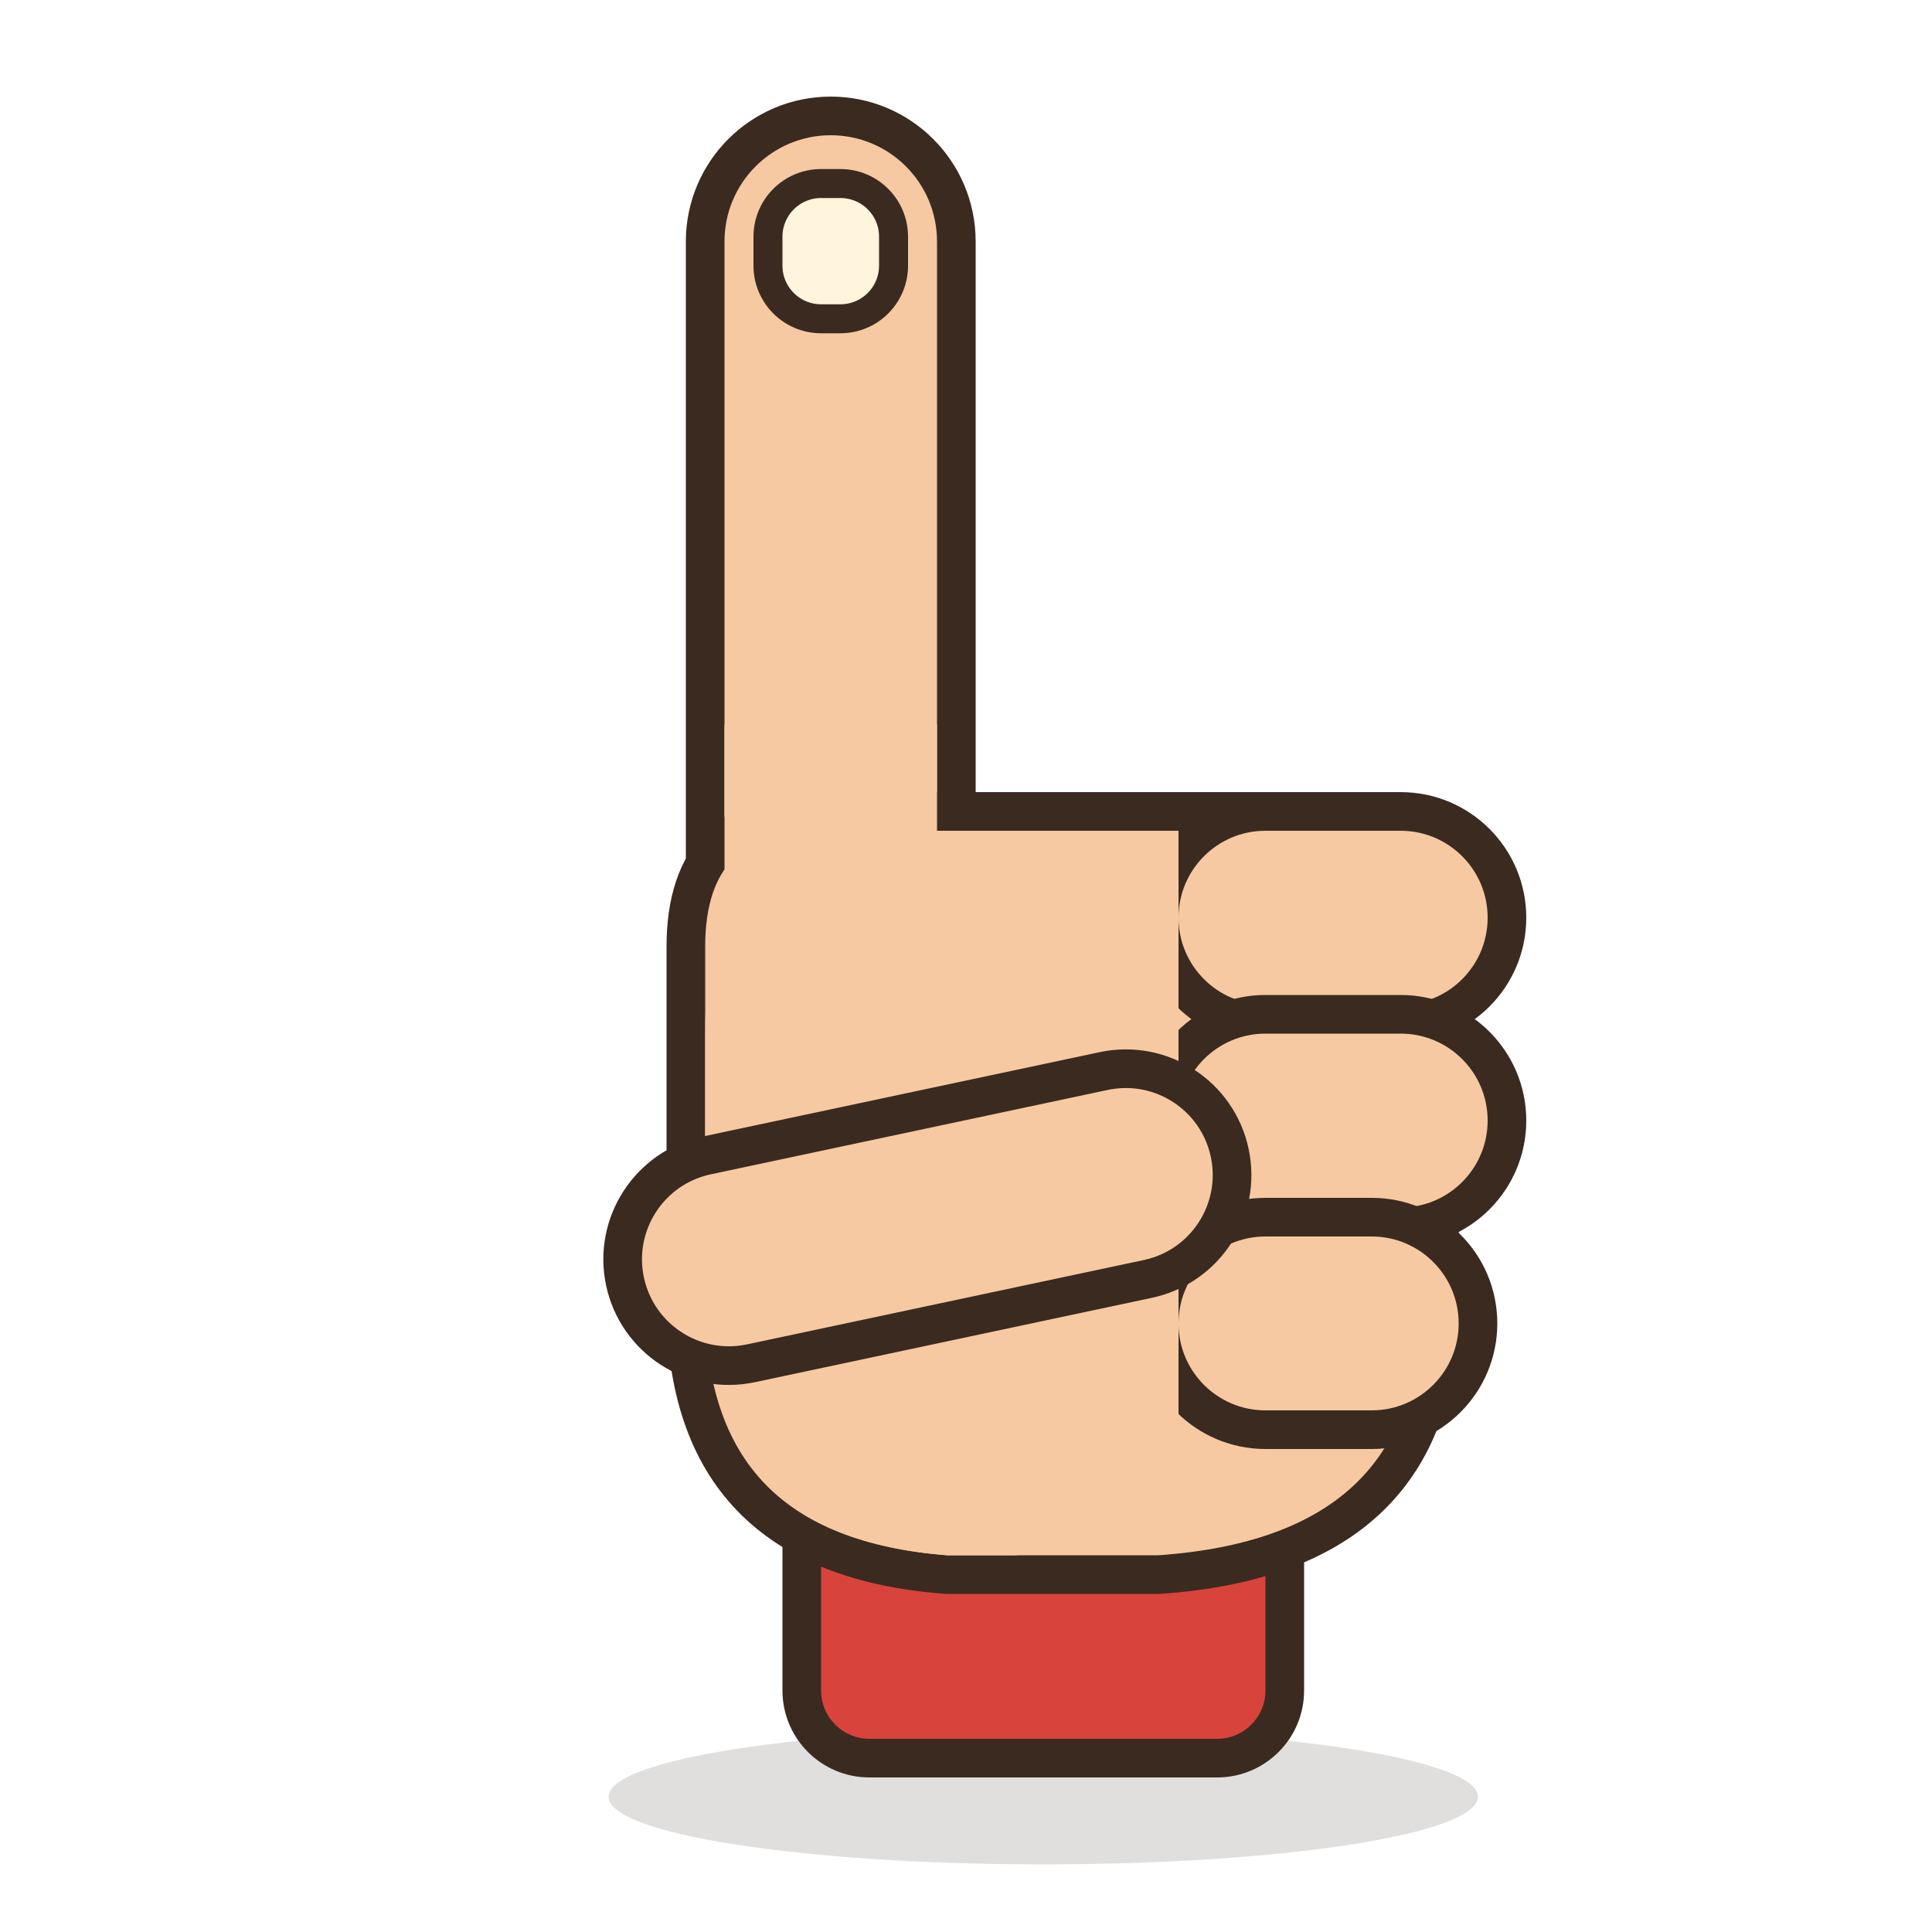
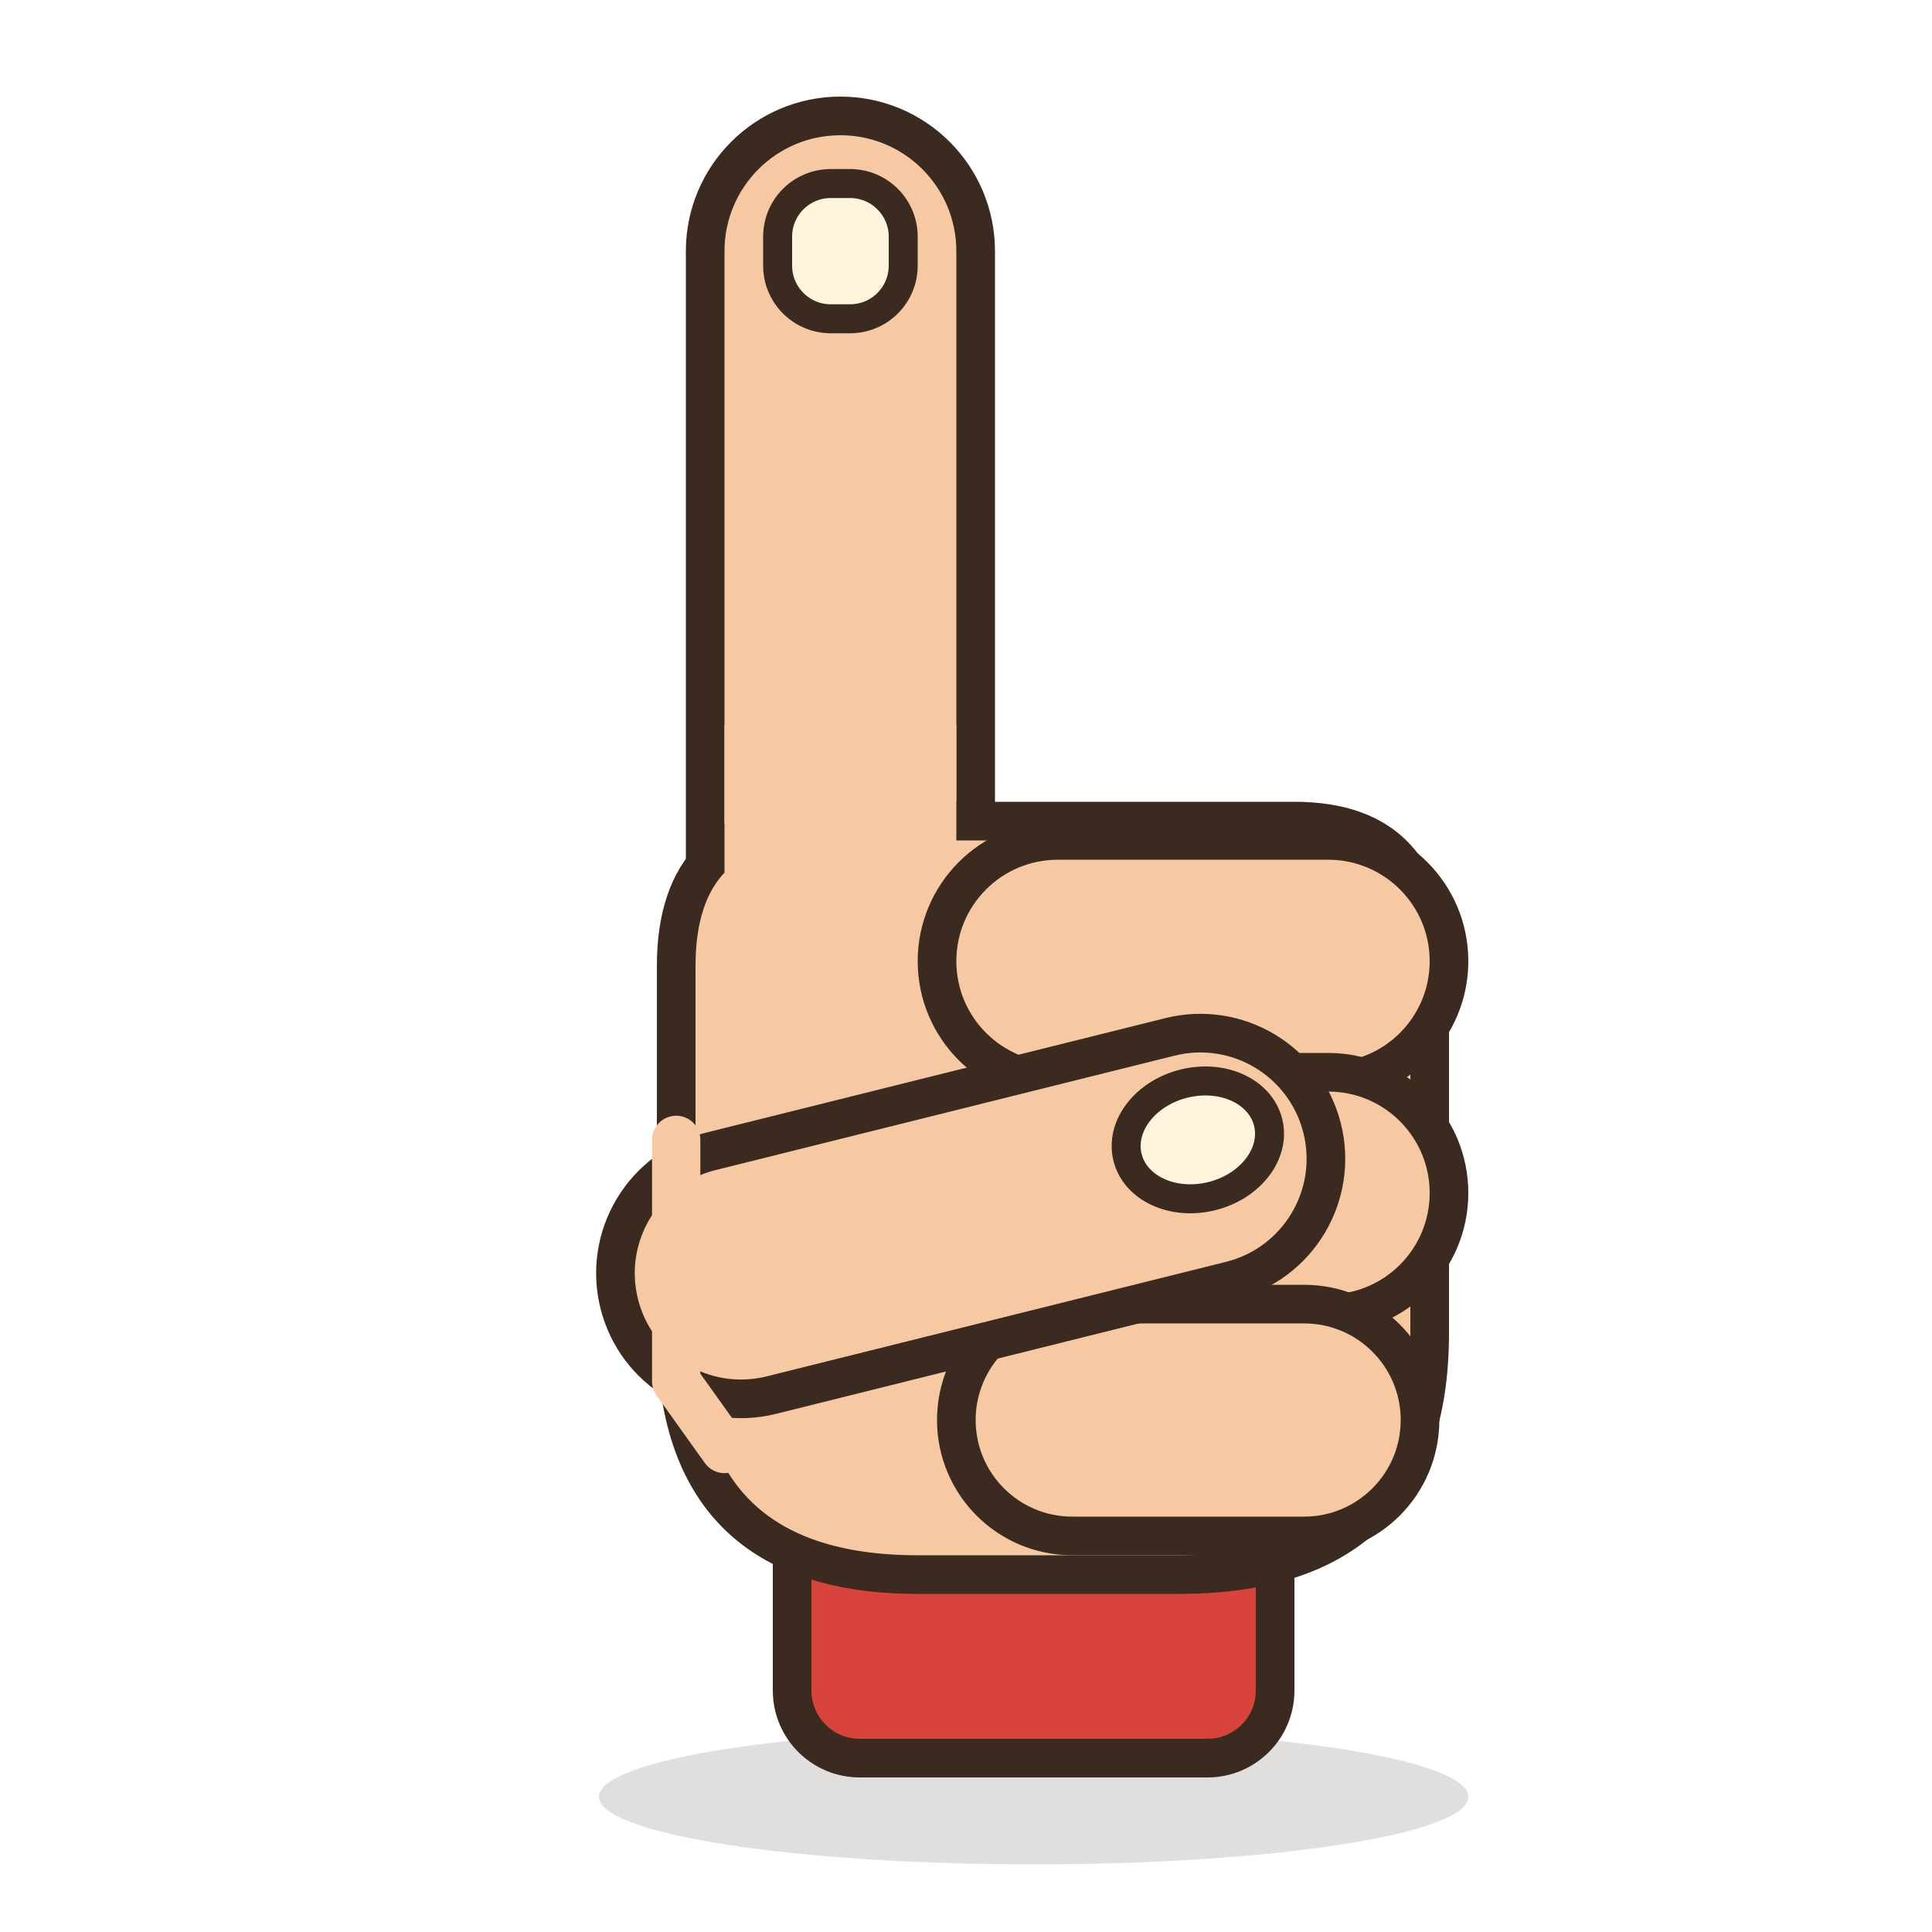
<svg xmlns="http://www.w3.org/2000/svg" viewBox="0 0 400 400" width="400" height="400">
-   <ellipse cx="216" cy="372" rx="90" ry="14" fill="#3B2A20" fill-opacity="0.15" />
-   <rect x="166" y="300" width="100" height="64" rx="14" fill="#D8433B" stroke="#3B2A20" stroke-width="8" stroke-linejoin="round" stroke-linecap="round" />
-   <rect x="146" y="24" width="52" height="200" rx="26" fill="#F6C9A3" stroke="#3B2A20" stroke-width="8" stroke-linejoin="round" stroke-linecap="round" />
-   <rect x="159" y="38" width="26" height="28" rx="11" fill="#FFF4DC" stroke="#3B2A20" stroke-width="6" stroke-linejoin="round" stroke-linecap="round" />
-   <path d="M142 196 Q142 168 170 168 L262 168 Q298 168 298 206 L298 270 Q298 322 240 326 L196 326 Q142 322 142 270 Z" fill="#F6C9A3" stroke="#3B2A20" stroke-width="8" stroke-linejoin="round" stroke-linecap="round" />
-   <rect x="150" y="150" width="44" height="40" fill="#F6C9A3" />
-   <rect x="240" y="168" width="72" height="44" rx="22" fill="#F6C9A3" stroke="#3B2A20" stroke-width="8" stroke-linejoin="round" stroke-linecap="round" />
-   <rect x="240" y="210" width="72" height="44" rx="22" fill="#F6C9A3" stroke="#3B2A20" stroke-width="8" stroke-linejoin="round" stroke-linecap="round" />
-   <rect x="240" y="252" width="66" height="44" rx="22" fill="#F6C9A3" stroke="#3B2A20" stroke-width="8" stroke-linejoin="round" stroke-linecap="round" />
-   <path d="M146 214 Q146 172 170 172 L244 172 L244 300 Q240 320 210 322 L196 322 Q146 318 146 270 Z" fill="#F6C9A3" />
-   <rect x="128" y="230" width="128" height="44" rx="22" transform="rotate(-12 192 252)" fill="#F6C9A3" stroke="#3B2A20" stroke-width="8" stroke-linejoin="round" stroke-linecap="round" />
+   <ellipse cx="214" cy="372" rx="90" ry="14" fill="#3B2A20" fill-opacity="0.15" />
+   <rect x="164" y="300" width="100" height="64" rx="14" fill="#D8433B" stroke="#3B2A20" stroke-width="8" stroke-linejoin="round" stroke-linecap="round" />
+   <rect x="146" y="24" width="56" height="200" rx="28" fill="#F6C9A3" stroke="#3B2A20" stroke-width="8" stroke-linejoin="round" stroke-linecap="round" />
+   <rect x="161" y="38" width="26" height="28" rx="11" fill="#FFF4DC" stroke="#3B2A20" stroke-width="6" stroke-linejoin="round" stroke-linecap="round" />
+   <path d="M140 200 Q140 170 170 170 L268 170 Q296 170 296 200 L296 276 Q296 326 244 326 L190 326 Q140 326 140 276 Z" fill="#F6C9A3" stroke="#3B2A20" stroke-width="8" stroke-linejoin="round" stroke-linecap="round" />
+   <rect x="150" y="150" width="48" height="40" fill="#F6C9A3" />
+   <rect x="194" y="174" width="106" height="50" rx="25" fill="#F6C9A3" stroke="#3B2A20" stroke-width="8" stroke-linejoin="round" stroke-linecap="round" />
+   <rect x="194" y="222" width="106" height="50" rx="25" fill="#F6C9A3" stroke="#3B2A20" stroke-width="8" stroke-linejoin="round" stroke-linecap="round" />
+   <rect x="198" y="270" width="96" height="48" rx="24" fill="#F6C9A3" stroke="#3B2A20" stroke-width="8" stroke-linejoin="round" stroke-linecap="round" />
+   <rect x="126" y="226" width="150" height="52" rx="26" transform="rotate(-14 200 252)" fill="#F6C9A3" stroke="#3B2A20" stroke-width="8" stroke-linejoin="round" stroke-linecap="round" />
+   <path d="M140 236 L140 286 L150 300" fill="none" stroke="#F6C9A3" stroke-width="10" stroke-linecap="round" stroke-linejoin="round" />
+   <ellipse cx="248" cy="236" rx="15" ry="12" transform="rotate(-14 248 236)" fill="#FFF4DC" stroke="#3B2A20" stroke-width="6" stroke-linejoin="round" stroke-linecap="round" />
</svg>
